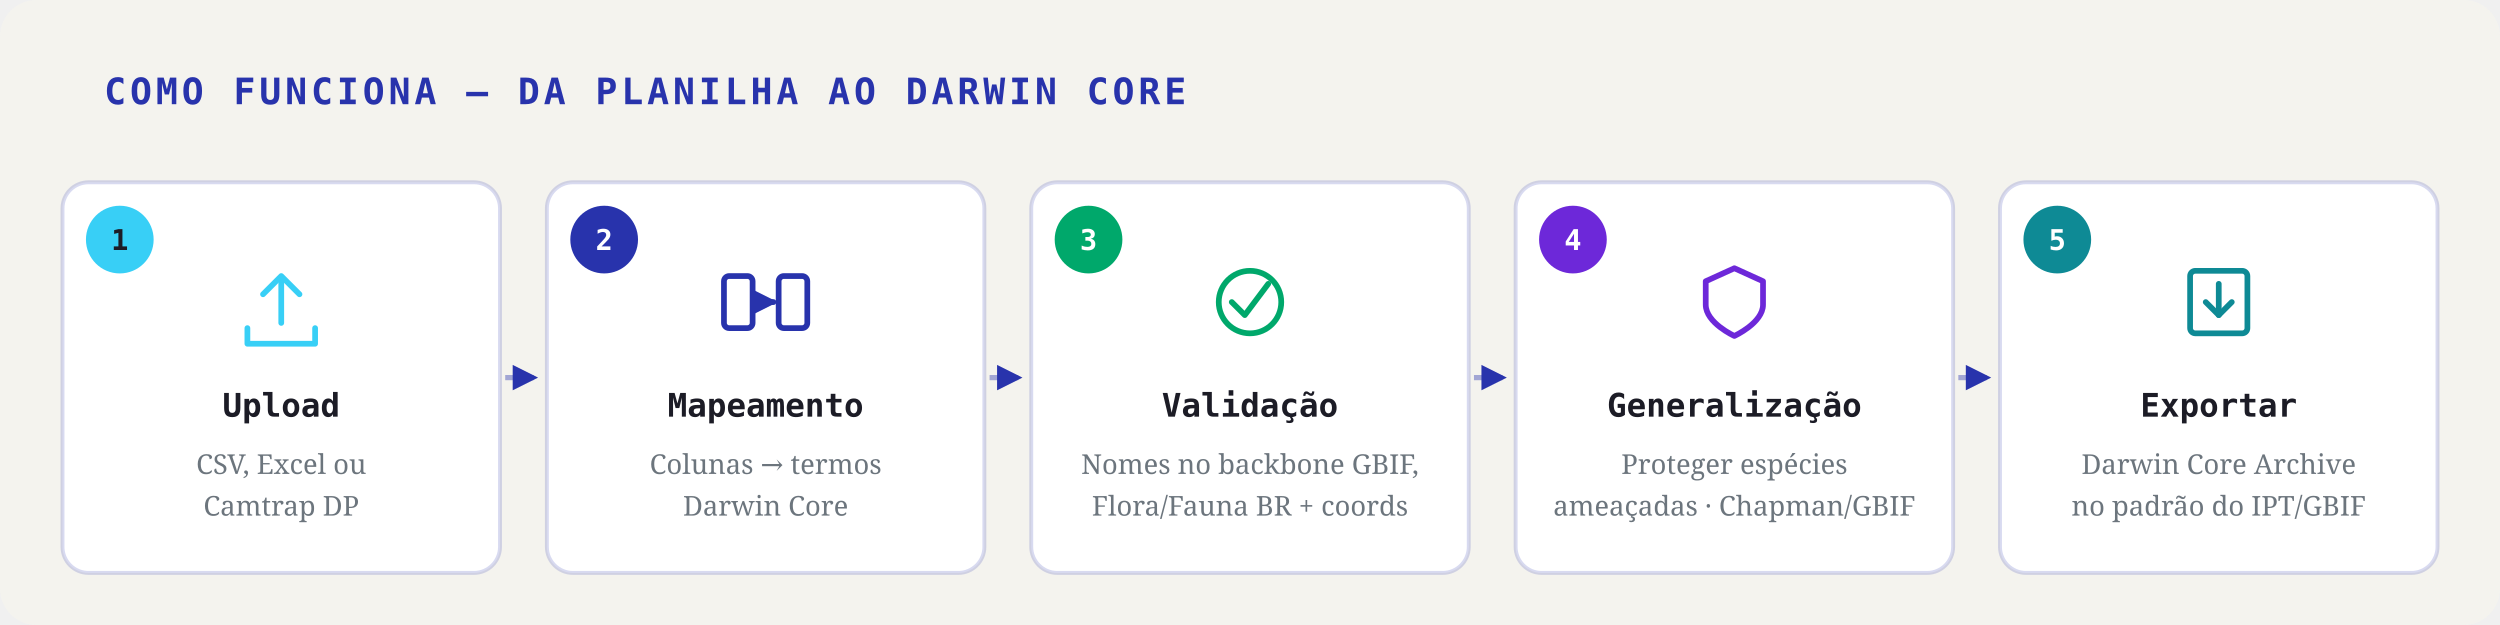
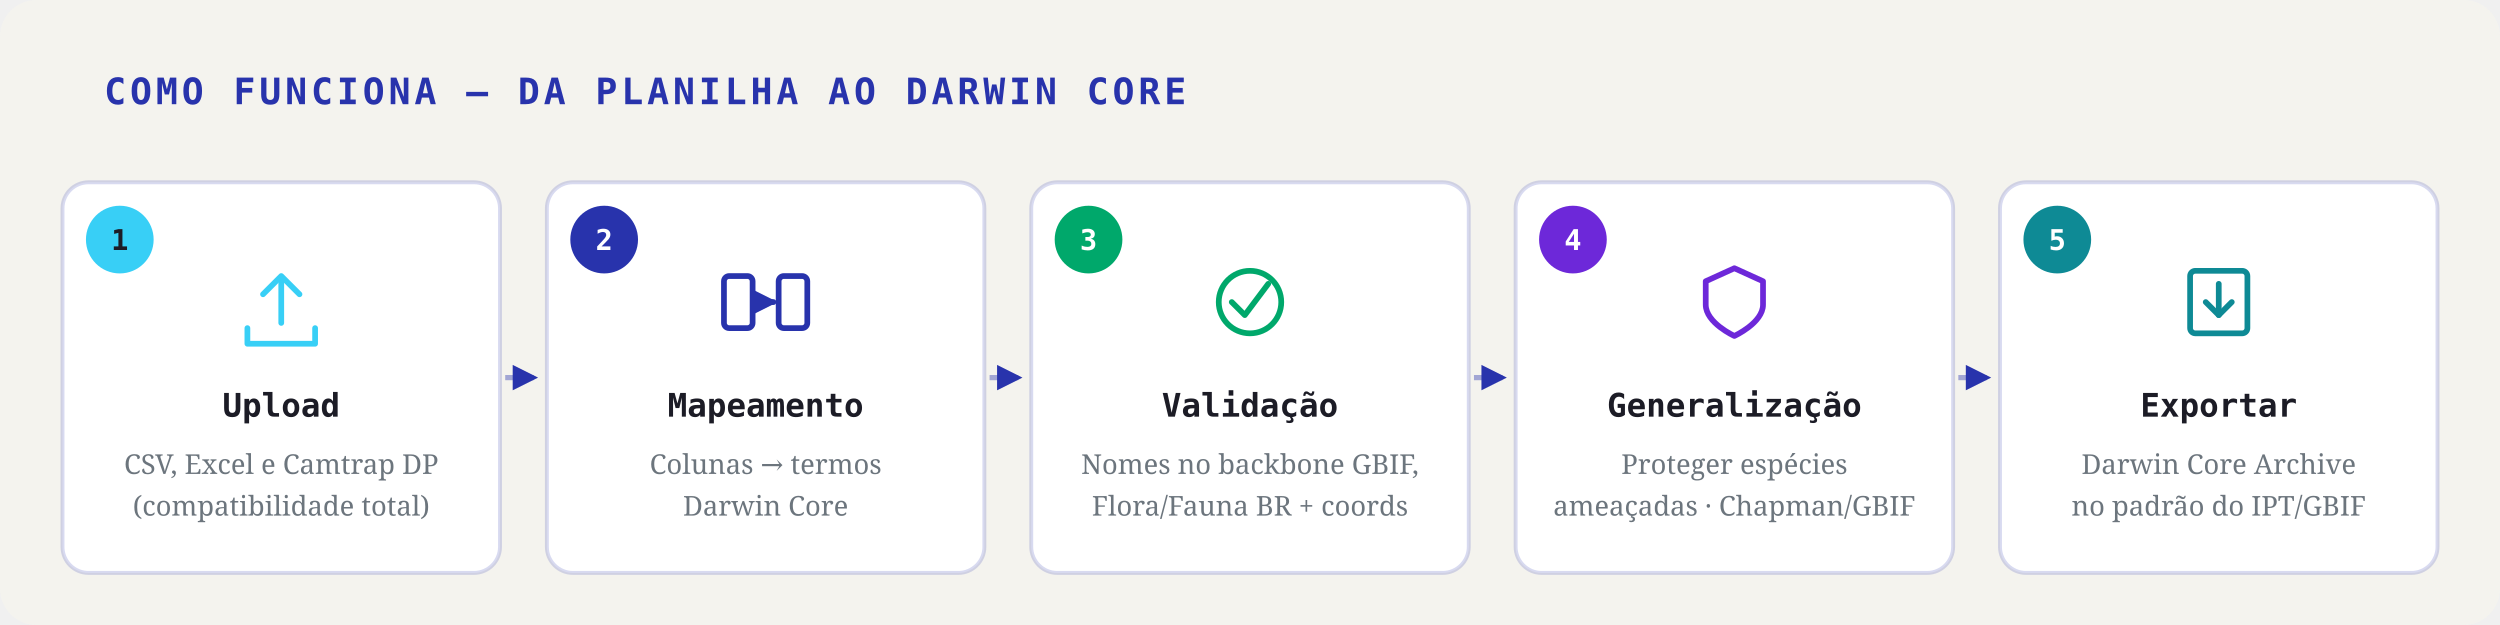
<svg xmlns="http://www.w3.org/2000/svg" viewBox="0 0 960 240" width="100%" role="img" aria-label="Como funciona a Saíra em cinco passos: Upload, Mapeamento, Validação, Generalização e Exportar.">
  <defs>
    <marker id="ah-step" viewBox="0 0 8 8" markerWidth="6.5" markerHeight="6.5" refX="6" refY="4" orient="auto">
      <path d="M1,1 L7,4 L1,7 Z" fill="#2833ac" />
    </marker>
    <marker id="ah-map" viewBox="0 0 8 8" markerWidth="6" markerHeight="6" refX="6" refY="4" orient="auto">
      <path d="M1,1 L7,4 L1,7 Z" fill="#2833ac" />
    </marker>
  </defs>
  <rect x="0" y="0" width="960" height="240" rx="14" fill="#f4f3ee" />
  <text x="40" y="40" font-family="'Space Mono','IBM Plex Mono',monospace" font-size="14" font-weight="700" letter-spacing="1.5" fill="#2833ac">COMO FUNCIONA — DA PLANILHA AO DARWIN CORE</text>
  <line x1="194" y1="145" x2="205" y2="145" stroke="#2833ac" stroke-width="2" stroke-opacity="0.4" marker-end="url(#ah-step)" />
  <line x1="380" y1="145" x2="391" y2="145" stroke="#2833ac" stroke-width="2" stroke-opacity="0.4" marker-end="url(#ah-step)" />
  <line x1="566" y1="145" x2="577" y2="145" stroke="#2833ac" stroke-width="2" stroke-opacity="0.4" marker-end="url(#ah-step)" />
  <line x1="752" y1="145" x2="763" y2="145" stroke="#2833ac" stroke-width="2" stroke-opacity="0.4" marker-end="url(#ah-step)" />
  <rect x="24" y="70" width="168" height="150" rx="10" fill="#ffffff" stroke="#2833ac" stroke-opacity="0.18" stroke-width="1.5" />
  <circle cx="46" cy="92" r="13" fill="#38cff6" />
  <text x="46" y="96" text-anchor="middle" font-family="'Space Mono','IBM Plex Mono',monospace" font-size="11" font-weight="700" fill="#1c1c26">1</text>
  <g stroke="#38cff6" stroke-width="2.2" fill="none" stroke-linecap="round" stroke-linejoin="round">
    <line x1="108" y1="124" x2="108" y2="107" />
    <path d="M101,113 L108,106 L115,113" />
    <path d="M95,126 V132 H121 V126" />
  </g>
  <text x="108" y="160" text-anchor="middle" font-family="'Space Mono','IBM Plex Mono',monospace" font-size="12.5" font-weight="700" fill="#1c1c26">Upload</text>
-   <text x="108" y="182" text-anchor="middle" font-family="'Source Serif 4',Georgia,serif" font-size="10.5" fill="#6c757d">CSV, Excel ou</text>
-   <text x="108" y="198" text-anchor="middle" font-family="'Source Serif 4',Georgia,serif" font-size="10.5" fill="#6c757d">Camtrap DP</text>
+   <text x="108" y="182" text-anchor="middle" font-family="'Source Serif 4',Georgia,serif" font-size="10.5" fill="#6c757d">CSV, Excel e Camtrap DP</text>
+   <text x="108" y="198" text-anchor="middle" font-family="'Source Serif 4',Georgia,serif" font-size="10.5" fill="#6c757d">(compatibilidade total)</text>
  <rect x="210" y="70" width="168" height="150" rx="10" fill="#ffffff" stroke="#2833ac" stroke-opacity="0.18" stroke-width="1.5" />
  <circle cx="232" cy="92" r="13" fill="#2833ac" />
  <text x="232" y="96" text-anchor="middle" font-family="'Space Mono','IBM Plex Mono',monospace" font-size="11" font-weight="700" fill="#ffffff">2</text>
  <g stroke="#2833ac" stroke-width="2.2" fill="none" stroke-linecap="round" stroke-linejoin="round">
    <rect x="278" y="106" width="11" height="20" rx="2" />
    <rect x="299" y="106" width="11" height="20" rx="2" />
    <line x1="290" y1="116" x2="297" y2="116" marker-end="url(#ah-map)" />
  </g>
  <text x="294" y="160" text-anchor="middle" font-family="'Space Mono','IBM Plex Mono',monospace" font-size="12.5" font-weight="700" fill="#1c1c26">Mapeamento</text>
  <text x="294" y="182" text-anchor="middle" font-family="'Source Serif 4',Georgia,serif" font-size="10.5" fill="#6c757d">Colunas → termos</text>
  <text x="294" y="198" text-anchor="middle" font-family="'Source Serif 4',Georgia,serif" font-size="10.5" fill="#6c757d">Darwin Core</text>
  <rect x="396" y="70" width="168" height="150" rx="10" fill="#ffffff" stroke="#2833ac" stroke-opacity="0.18" stroke-width="1.5" />
  <circle cx="418" cy="92" r="13" fill="#00a86b" />
  <text x="418" y="96" text-anchor="middle" font-family="'Space Mono','IBM Plex Mono',monospace" font-size="11" font-weight="700" fill="#ffffff">3</text>
  <g stroke="#00a86b" stroke-width="2.2" fill="none" stroke-linecap="round" stroke-linejoin="round">
    <circle cx="480" cy="116" r="12" />
    <path d="M473,116 L478,121 L487,109" />
  </g>
  <text x="480" y="160" text-anchor="middle" font-family="'Space Mono','IBM Plex Mono',monospace" font-size="12.5" font-weight="700" fill="#1c1c26">Validação</text>
  <text x="480" y="182" text-anchor="middle" font-family="'Source Serif 4',Georgia,serif" font-size="10.5" fill="#6c757d">Nomes no backbone GBIF,</text>
  <text x="480" y="198" text-anchor="middle" font-family="'Source Serif 4',Georgia,serif" font-size="10.5" fill="#6c757d">Flora/Fauna BR + coords</text>
  <rect x="582" y="70" width="168" height="150" rx="10" fill="#ffffff" stroke="#2833ac" stroke-opacity="0.18" stroke-width="1.5" />
  <circle cx="604" cy="92" r="13" fill="#6d28d9" />
  <text x="604" y="96" text-anchor="middle" font-family="'Space Mono','IBM Plex Mono',monospace" font-size="11" font-weight="700" fill="#ffffff">4</text>
  <g stroke="#6d28d9" stroke-width="2.2" fill="none" stroke-linecap="round" stroke-linejoin="round">
    <path d="M666,103 L677,108 V117 C677,124 666,129 666,129 C666,129 655,124 655,117 V108 Z" />
  </g>
  <text x="666" y="160" text-anchor="middle" font-family="'Space Mono','IBM Plex Mono',monospace" font-size="12.5" font-weight="700" fill="#1c1c26">Generalização</text>
  <text x="666" y="182" text-anchor="middle" font-family="'Source Serif 4',Georgia,serif" font-size="10.5" fill="#6c757d">Proteger espécies</text>
  <text x="666" y="198" text-anchor="middle" font-family="'Source Serif 4',Georgia,serif" font-size="10.5" fill="#6c757d">ameaçadas · Chapman/GBIF</text>
  <rect x="768" y="70" width="168" height="150" rx="10" fill="#ffffff" stroke="#2833ac" stroke-opacity="0.18" stroke-width="1.5" />
  <circle cx="790" cy="92" r="13" fill="#0e8a95" />
  <text x="790" y="96" text-anchor="middle" font-family="'Space Mono','IBM Plex Mono',monospace" font-size="11" font-weight="700" fill="#ffffff">5</text>
  <g stroke="#0e8a95" stroke-width="2.2" fill="none" stroke-linecap="round" stroke-linejoin="round">
    <rect x="841" y="104" width="22" height="24" rx="2" />
    <line x1="852" y1="109" x2="852" y2="121" />
    <path d="M847,116 L852,121 L857,116" />
  </g>
  <text x="852" y="160" text-anchor="middle" font-family="'Space Mono','IBM Plex Mono',monospace" font-size="12.5" font-weight="700" fill="#1c1c26">Exportar</text>
  <text x="852" y="182" text-anchor="middle" font-family="'Source Serif 4',Georgia,serif" font-size="10.5" fill="#6c757d">Darwin Core Archive</text>
  <text x="852" y="198" text-anchor="middle" font-family="'Source Serif 4',Georgia,serif" font-size="10.5" fill="#6c757d">no padrão do IPT/GBIF</text>
</svg>
